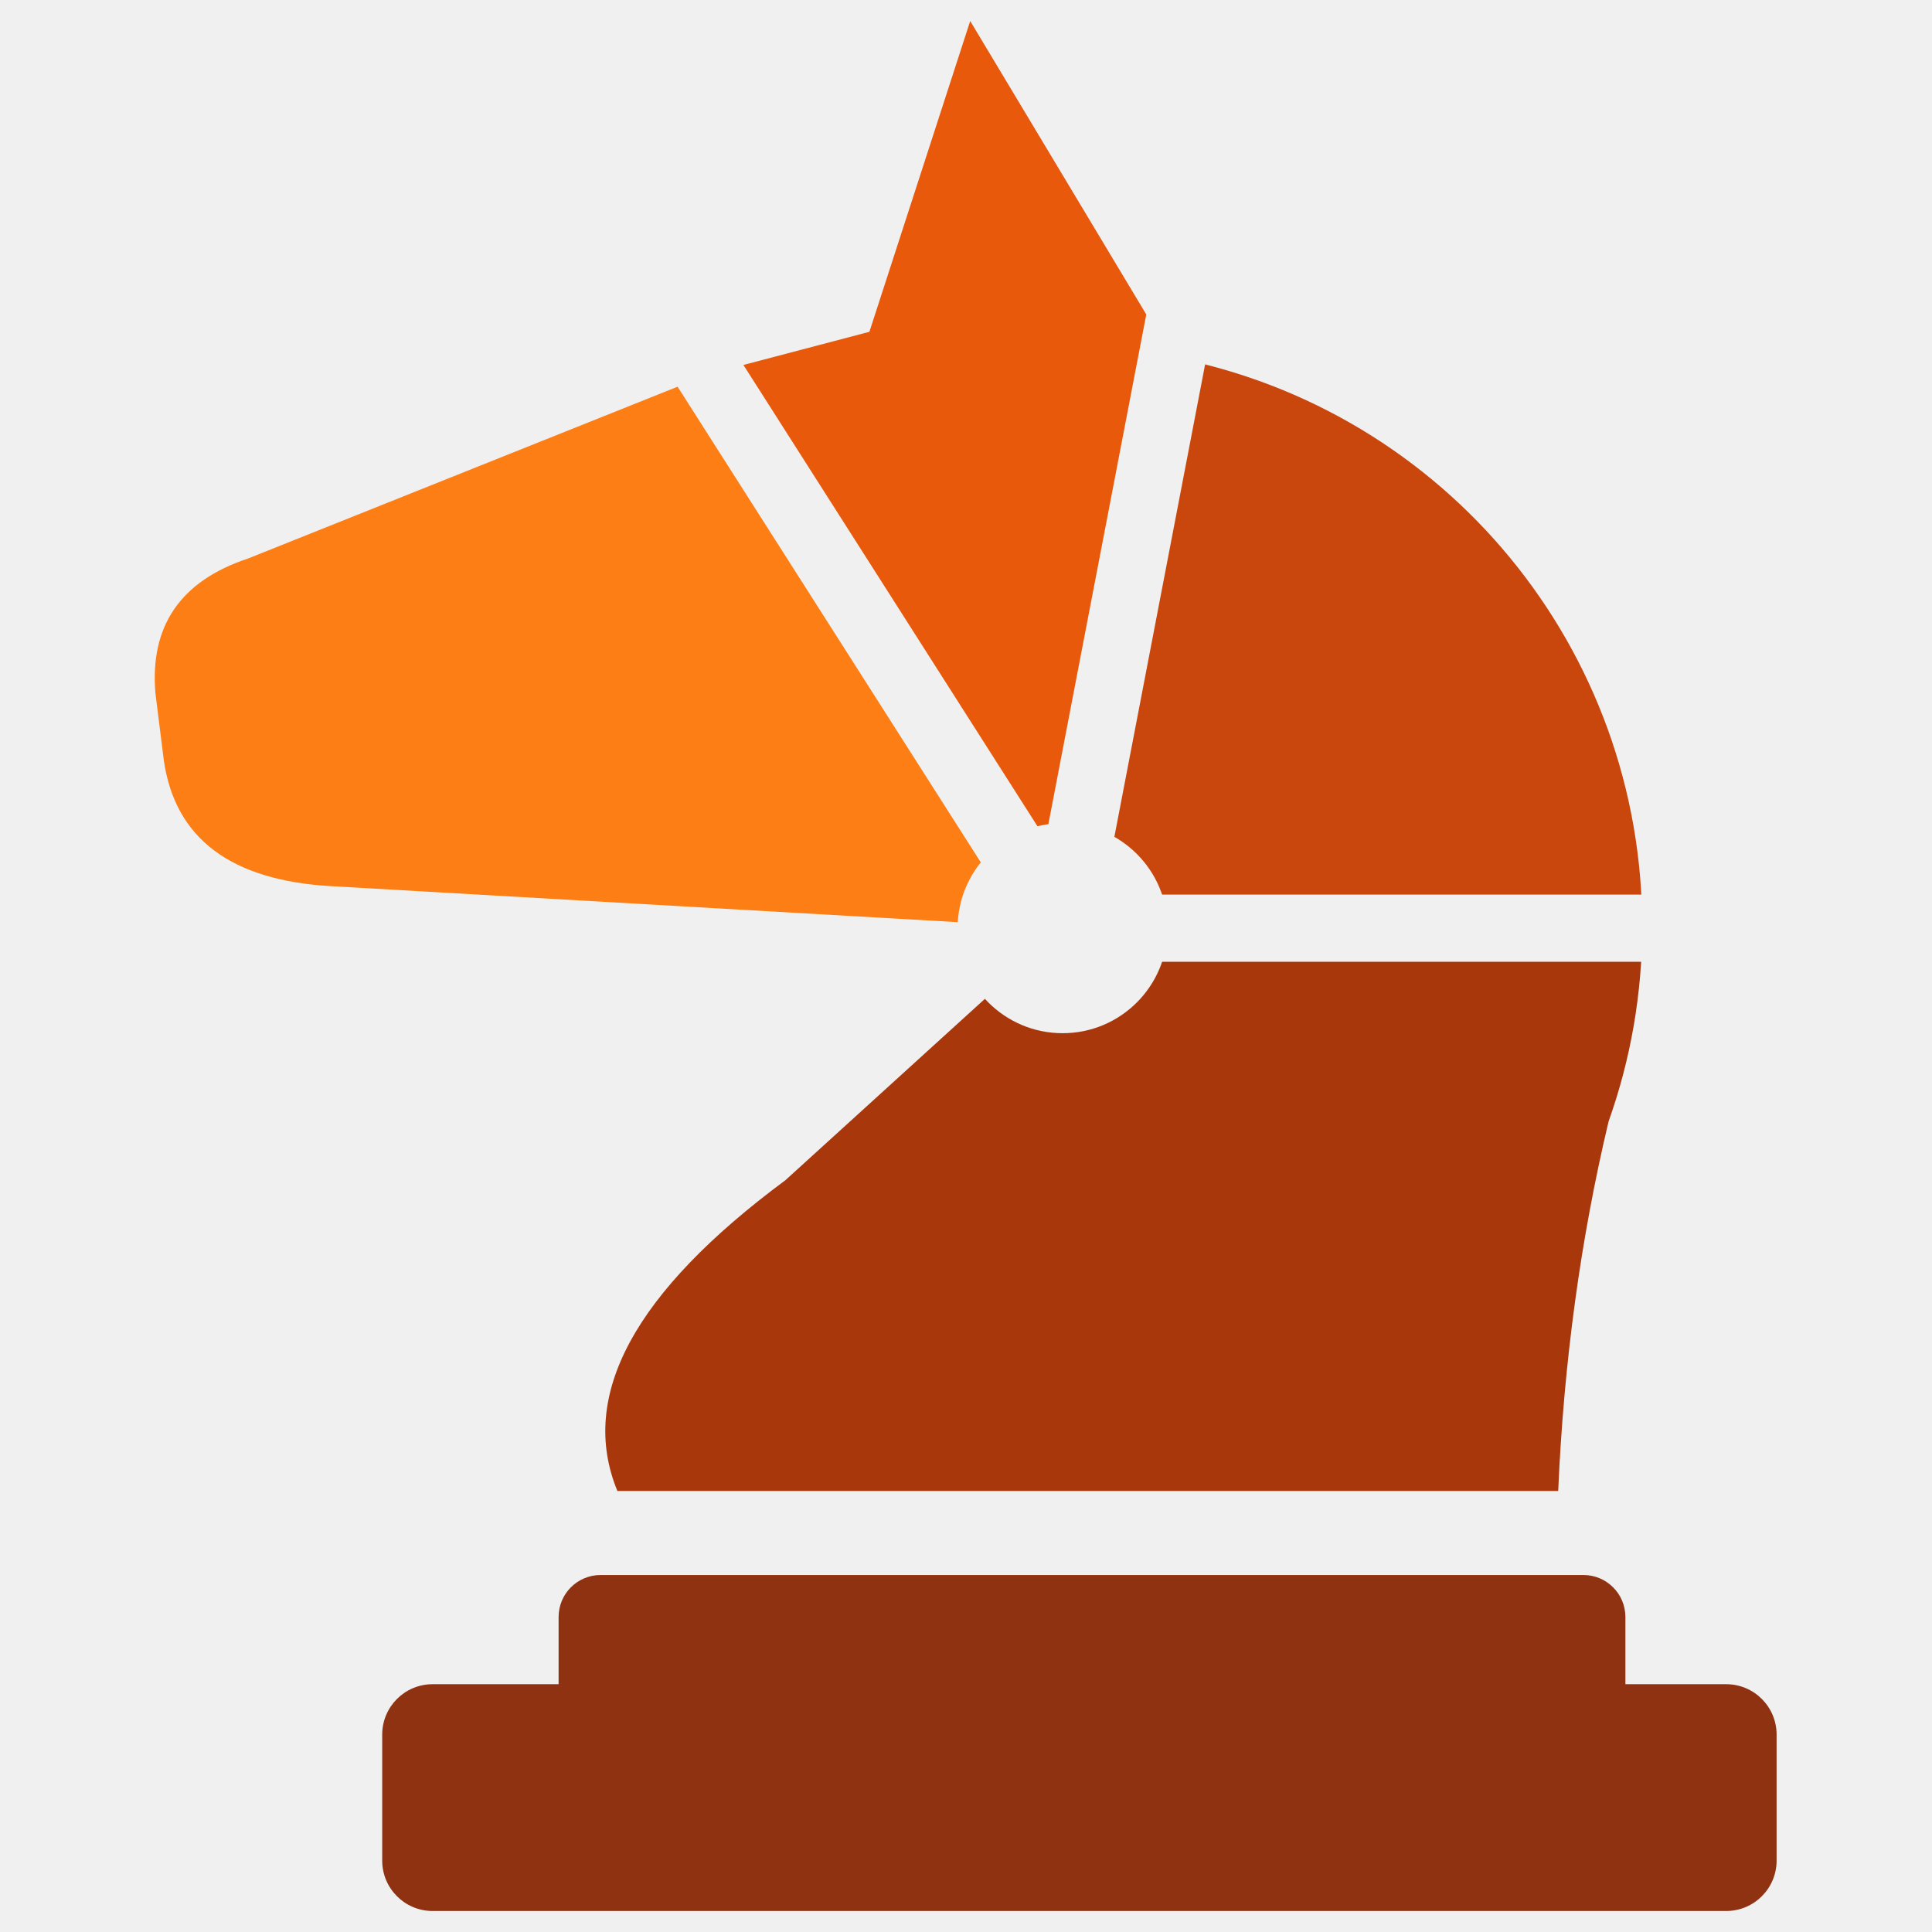
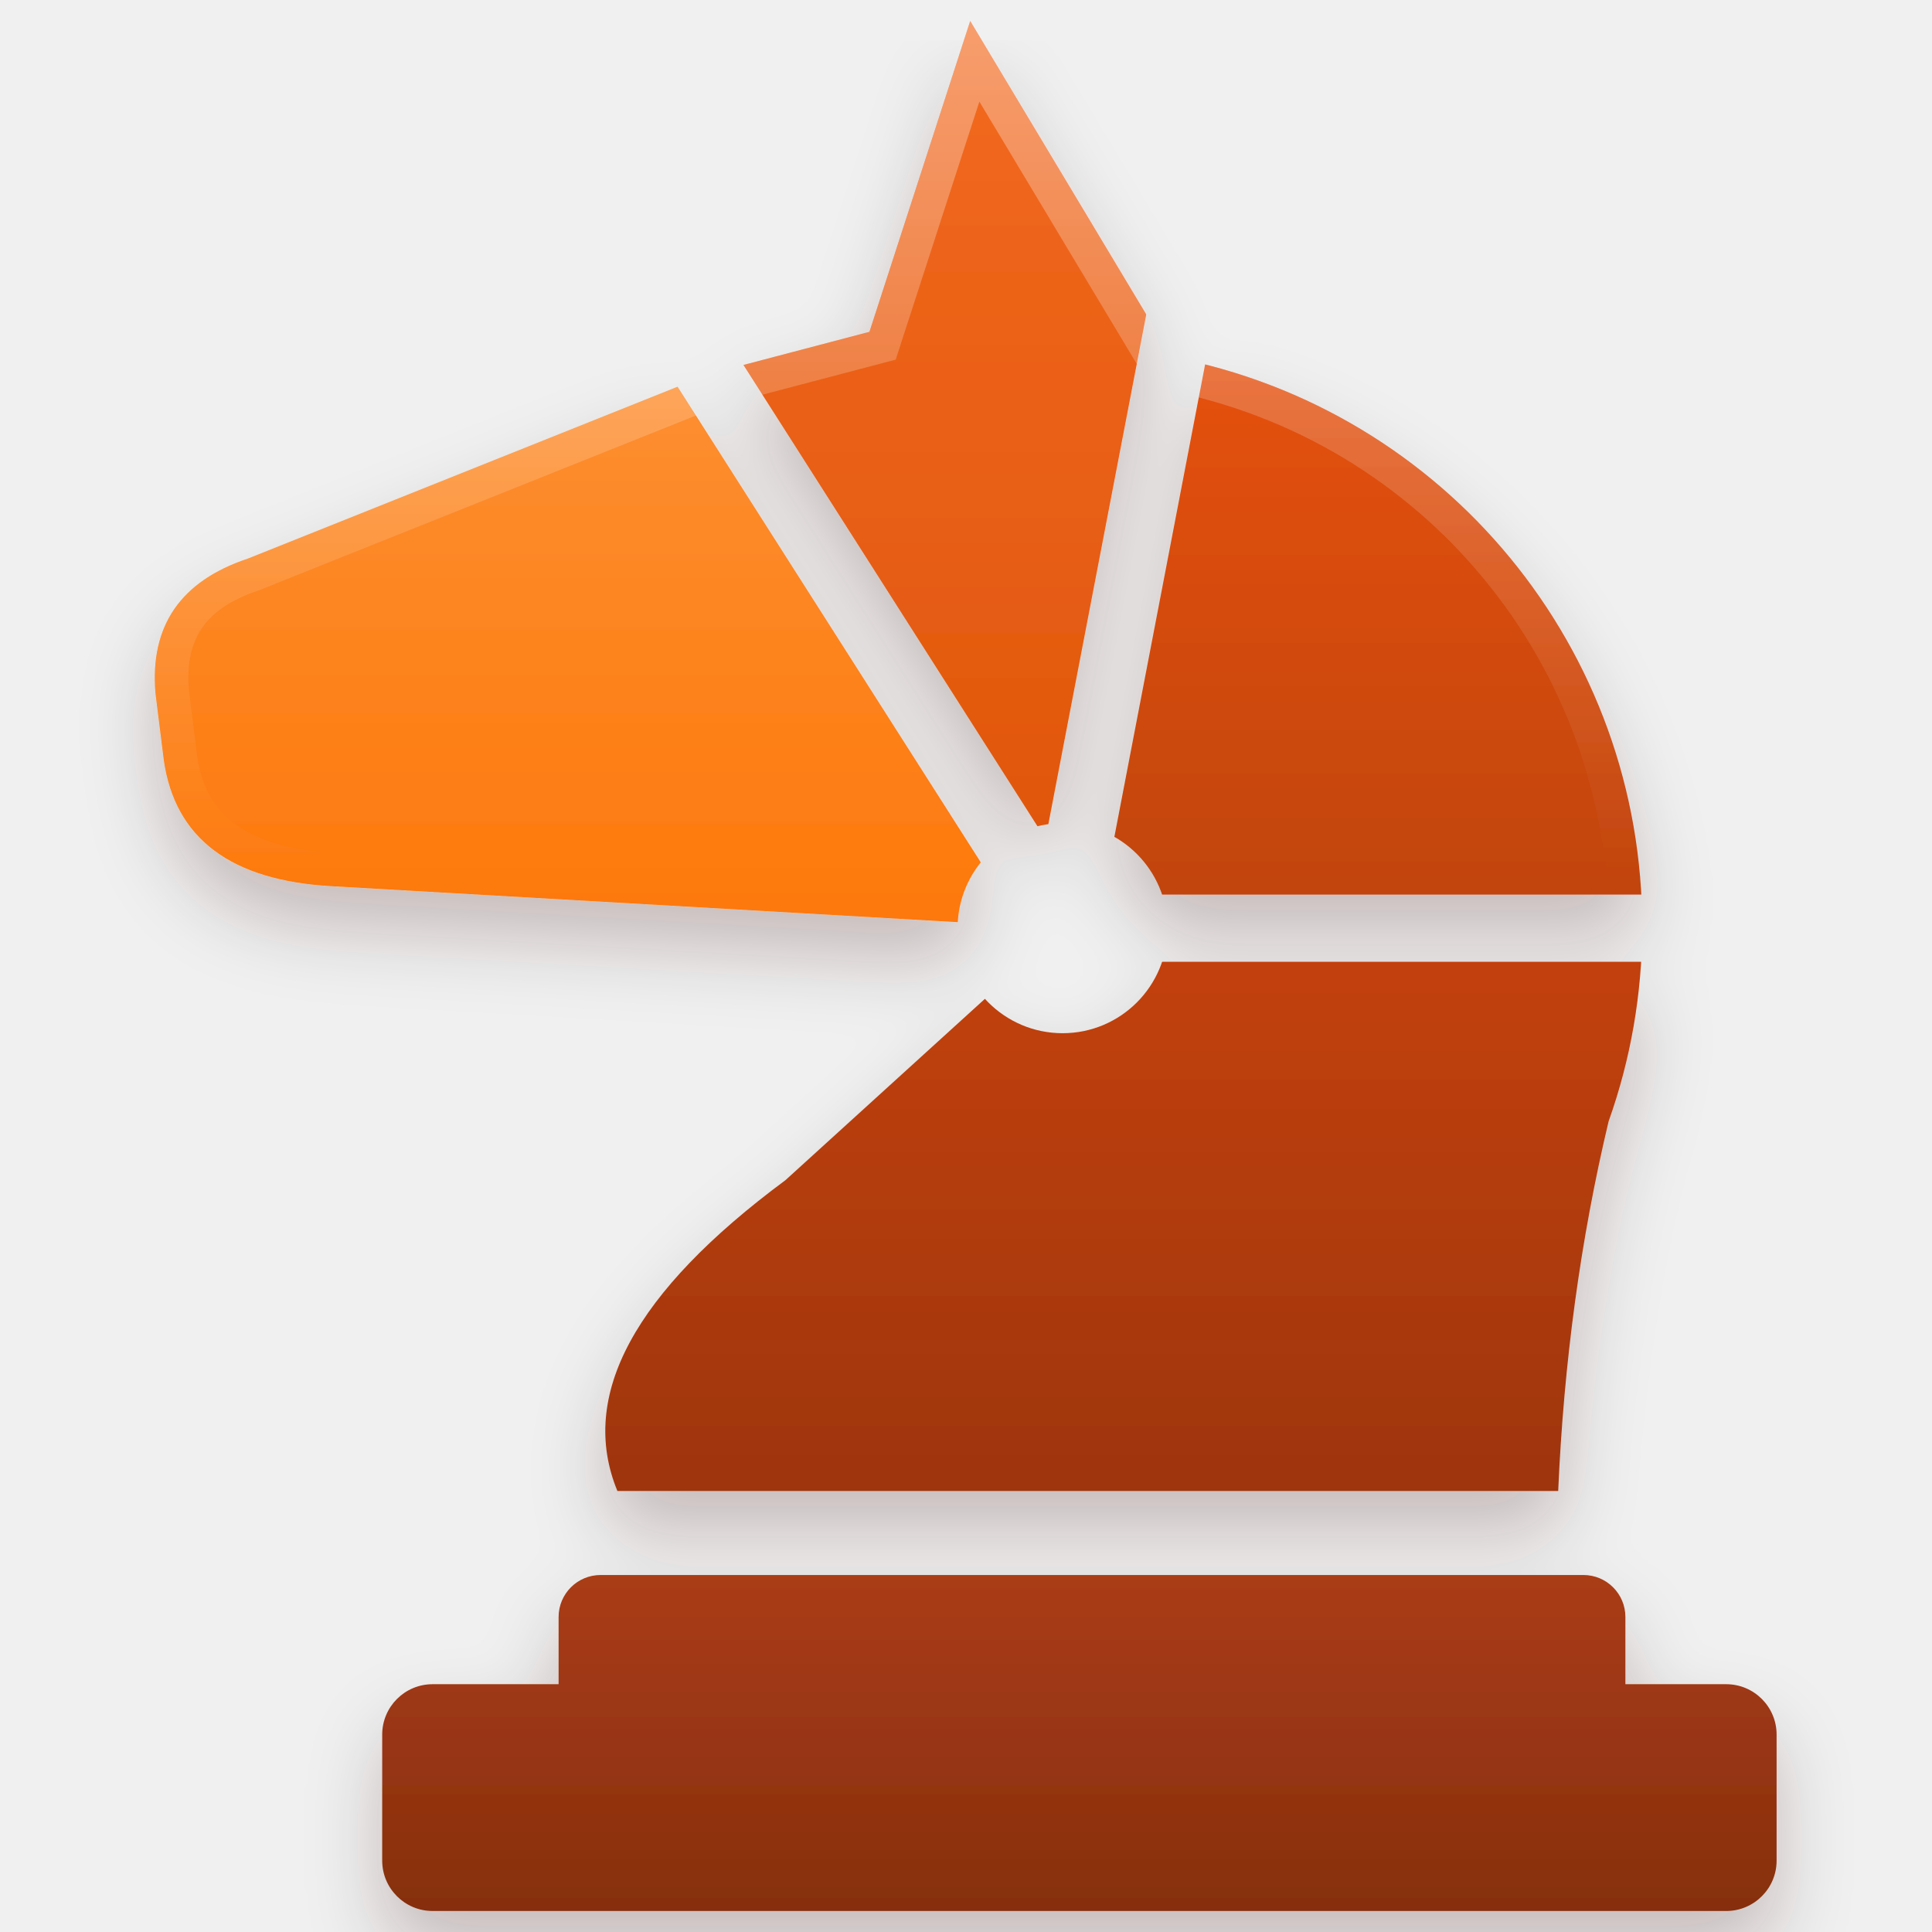
<svg xmlns="http://www.w3.org/2000/svg" viewBox="27 19 460 460">
  <defs>
+     <style>
+       .shadow { flood-color: #371307; flood-opacity: 0.22; }
+       .hl-top { stop-opacity: 0.35; }
+       @media (prefers-color-scheme: dark) {
+         .shadow { flood-color: #000000; flood-opacity: 0.55; }
+         .hl-top { stop-opacity: 0.22; }
+       }
+     </style>
    <mask id="favicon-cuts" maskUnits="userSpaceOnUse" x="0" y="0" width="512" height="512">
      <rect width="512" height="512" fill="#fff" />
      <g stroke="#000" stroke-width="16" stroke-linecap="round">
        <path d="M280 240 L171 69" />
        <path d="M280 240 L314 63" />
        <path d="M280 240 L470 240" />
      </g>
      <circle cx="280" cy="240" r="25" fill="#000" />
    </mask>
+     <linearGradient id="favicon-shade-1" x1="0" y1="0" x2="0" y2="1">
+       <stop offset="0" stop-color="#fd8f32" />
+       <stop offset="1" stop-color="#fd780a" />
+     </linearGradient>
+     <linearGradient id="favicon-shade-2" x1="0" y1="0" x2="0" y2="1">
+       <stop offset="0" stop-color="#f3691f" />
+       <stop offset="1" stop-color="#de550b" />
+     </linearGradient>
+     <linearGradient id="favicon-shade-3" x1="0" y1="0" x2="0" y2="1">
+       <stop offset="0" stop-color="#e6510f" />
+       <stop offset="1" stop-color="#bf440c" />
+     </linearGradient>
+     <linearGradient id="favicon-shade-4" x1="0" y1="0" x2="0" y2="1">
+       <stop offset="0" stop-color="#c5420e" />
+       <stop offset="1" stop-color="#9e350b" />
+     </linearGradient>
+     <linearGradient id="favicon-shade-base" x1="0" y1="0" x2="0" y2="1">
+       <stop offset="0" stop-color="#aa3c14" />
+       <stop offset="1" stop-color="#862f10" />
+     </linearGradient>
+     <linearGradient id="favicon-edge-head" gradientUnits="userSpaceOnUse" x1="0" y1="24" x2="0" y2="474">
+       <stop offset="0" stop-color="#fff" stop-opacity="0.35" class="hl-top" />
+       <stop offset="0.45" stop-color="#fff" stop-opacity="0" />
+     </linearGradient>
+     <clipPath id="favicon-clip-head">
+       <path d="M106 230 Q70 228 66 200 L64 184 Q62 160 86 152 L196 108 L234 98 L258 24 L306 104 A138 138 0 0 1 418 240 A138 138 0 0 1 410 286 Q400 328 398 374 L174 374 Q160 340 214 300 L280 240 Z" />
+     </clipPath>
+     <filter id="favicon-shadow" filterUnits="userSpaceOnUse" x="27" y="19" width="460" height="460" color-interpolation-filters="sRGB">
+       <feDropShadow dx="0" dy="9.6" stdDeviation="8.8" flood-color="#371307" flood-opacity="0.22" class="shadow" />
+     </filter>
  </defs>
-   <g mask="url(#favicon-cuts)">
-     <path fill="#FD7E14" d="M280 240 L106 230 Q70 228 66 200 L64 184 Q62 160 86 152 L196 108 Z" />
-     <path fill="#E8590C" d="M280 240 L196 108 L234 98 L258 24 L306 104 Z" />
-     <path fill="#C9470D" d="M280 240 L306 104 A138 138 0 0 1 418 240 Z" />
-     <path fill="#A8380C" d="M280 240 L418 240 A138 138 0 0 1 410 286 Q400 328 398 374 L174 374 Q160 340 214 300 Z" />
+   <g filter="url(#favicon-shadow)">
+     <g mask="url(#favicon-cuts)">
+       <path fill="url(#favicon-shade-1)" d="M280 240 L106 230 Q70 228 66 200 L64 184 Q62 160 86 152 L196 108 Z" />
+       <path fill="url(#favicon-shade-2)" d="M280 240 L196 108 L234 98 L258 24 L306 104 Z" />
+       <path fill="url(#favicon-shade-3)" d="M280 240 L306 104 A138 138 0 0 1 418 240 Z" />
+       <path fill="url(#favicon-shade-4)" d="M280 240 L418 240 A138 138 0 0 1 410 286 Q400 328 398 374 L174 374 Q160 340 214 300 Z" />
+       <path fill="none" stroke="url(#favicon-edge-head)" stroke-width="16" clip-path="url(#favicon-clip-head)" d="M106 230 Q70 228 66 200 L64 184 Q62 160 86 152 L196 108 L234 98 L258 24 L306 104 A138 138 0 0 1 418 240 A138 138 0 0 1 410 286 Q400 328 398 374 L174 374 Q160 340 214 300 L280 240 Z" />
+     </g>
+     <path fill="url(#favicon-shade-base)" d="M170 394 H404 A10 10 0 0 1 414 404 V420 H438 A12 12 0 0 1 450 432 V462 A12 12 0 0 1 438 474 H130 A12 12 0 0 1 118 462 V432 A12 12 0 0 1 130 420 H160 V404 A10 10 0 0 1 170 394 Z" />
  </g>
-   <path fill="#8F3211" d="M170 394 H404 A10 10 0 0 1 414 404 V420 H438 A12 12 0 0 1 450 432 V462 A12 12 0 0 1 438 474 H130 A12 12 0 0 1 118 462 V432 A12 12 0 0 1 130 420 H160 V404 A10 10 0 0 1 170 394 Z" />
</svg>
